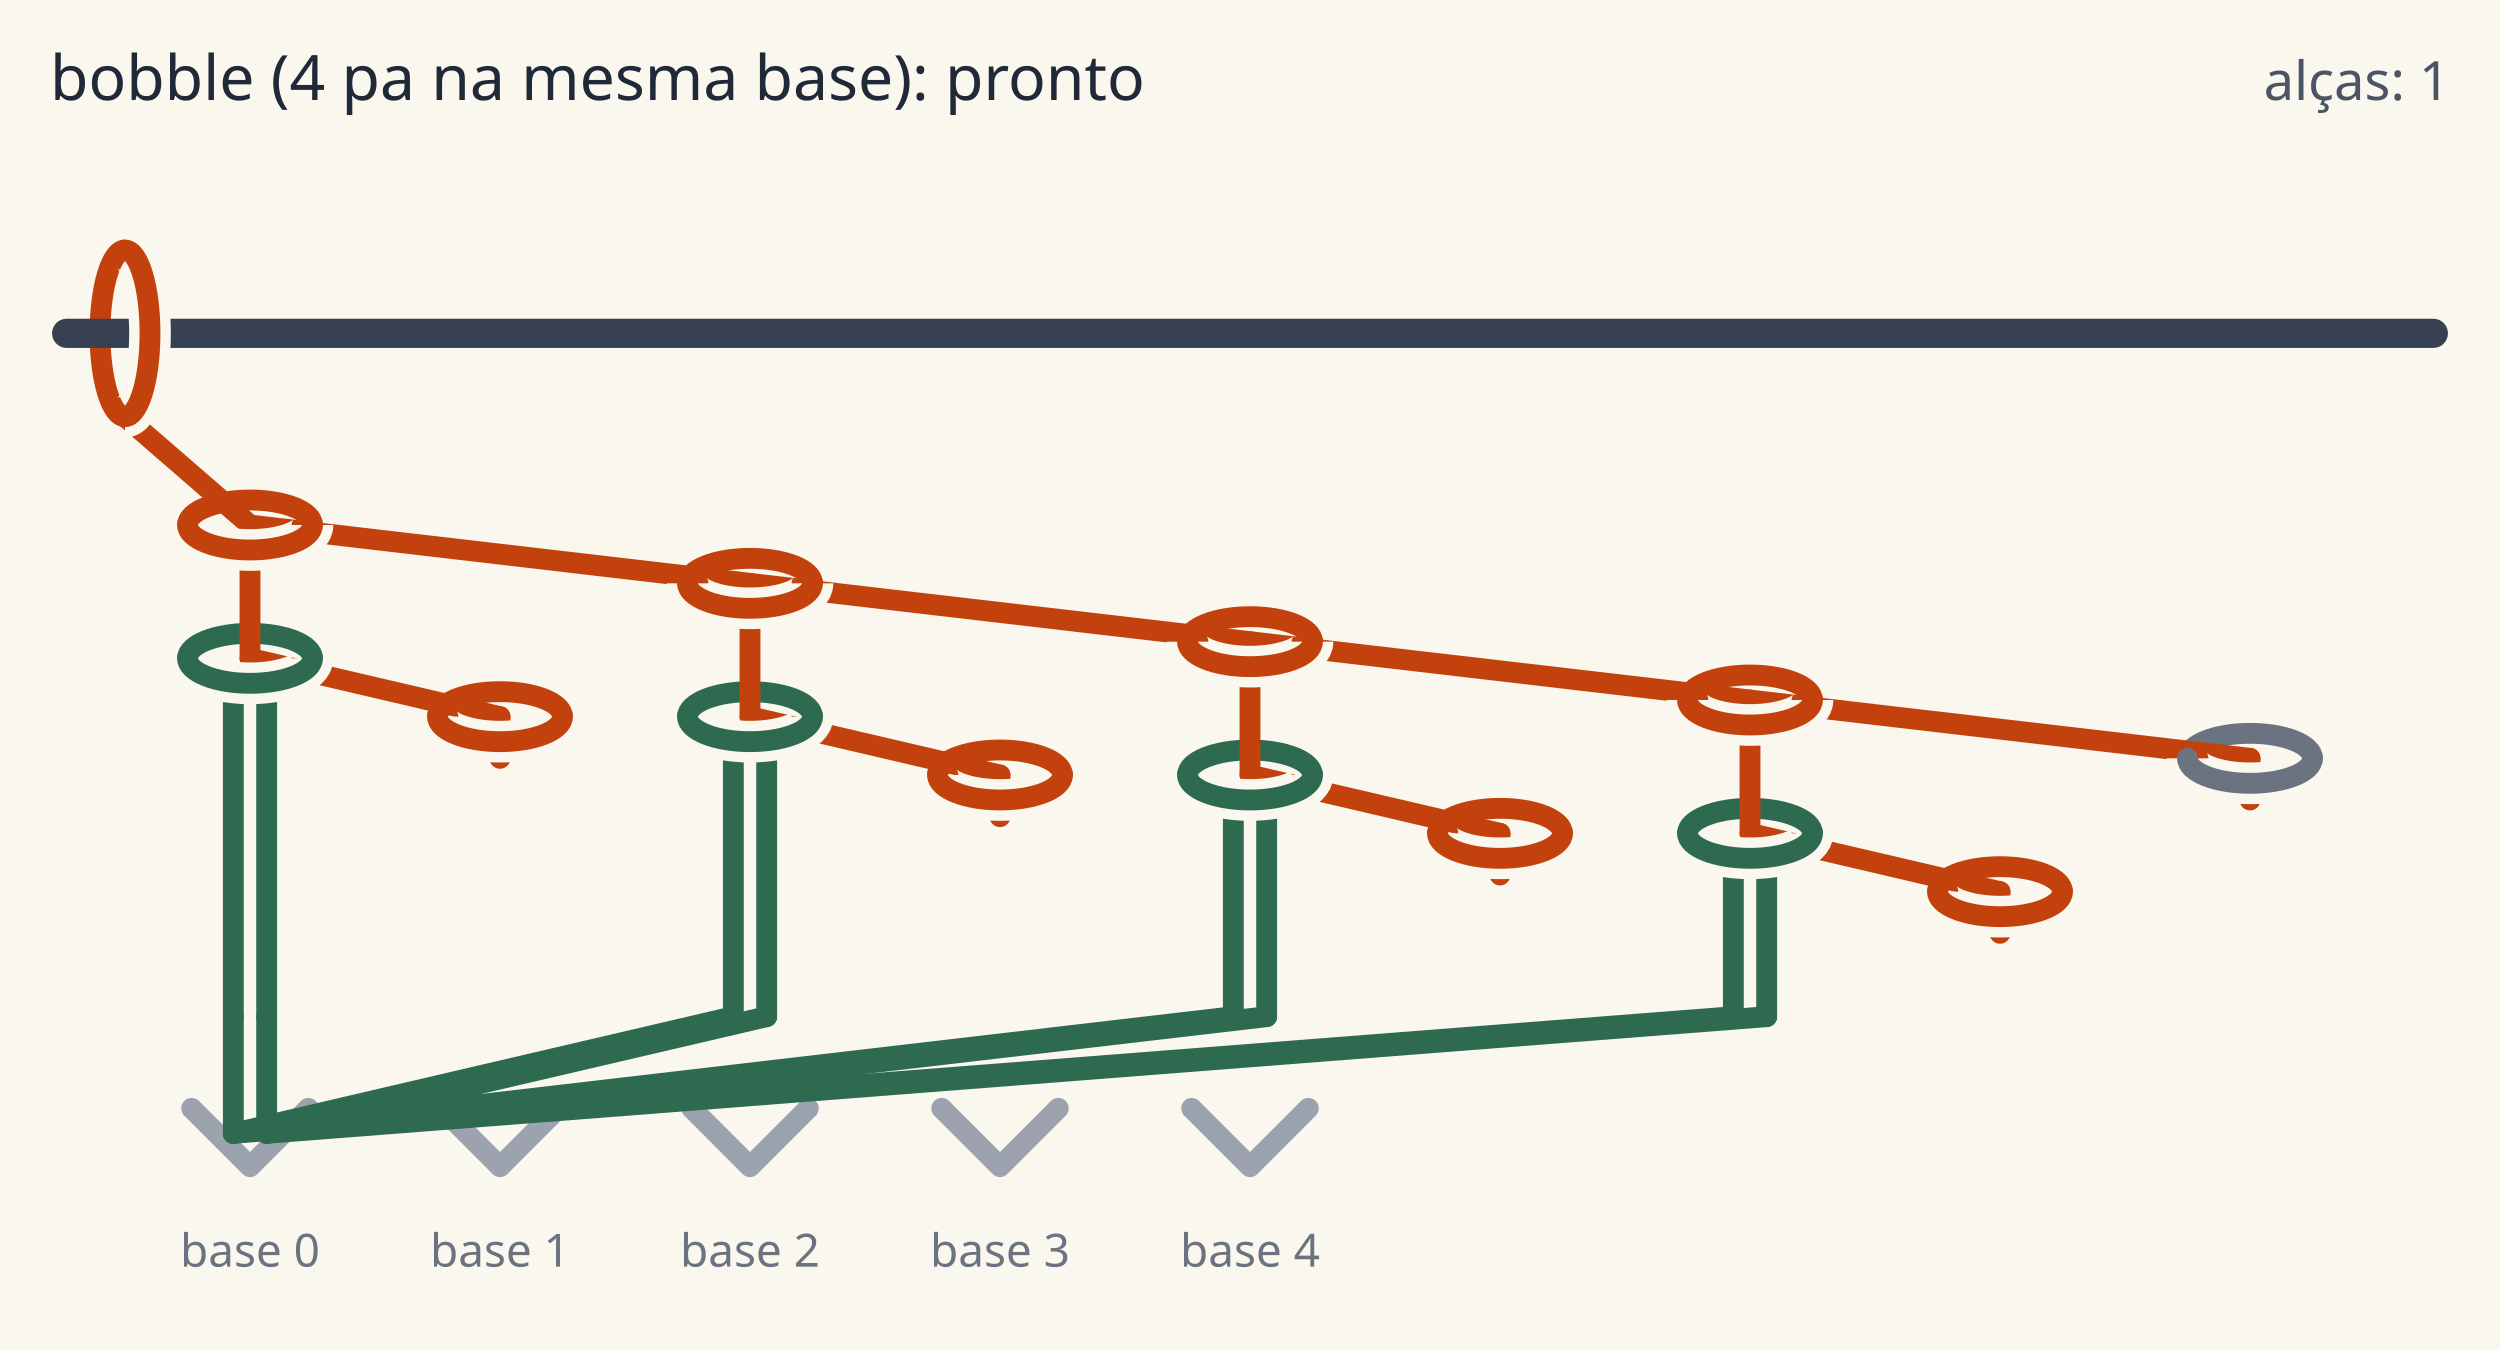
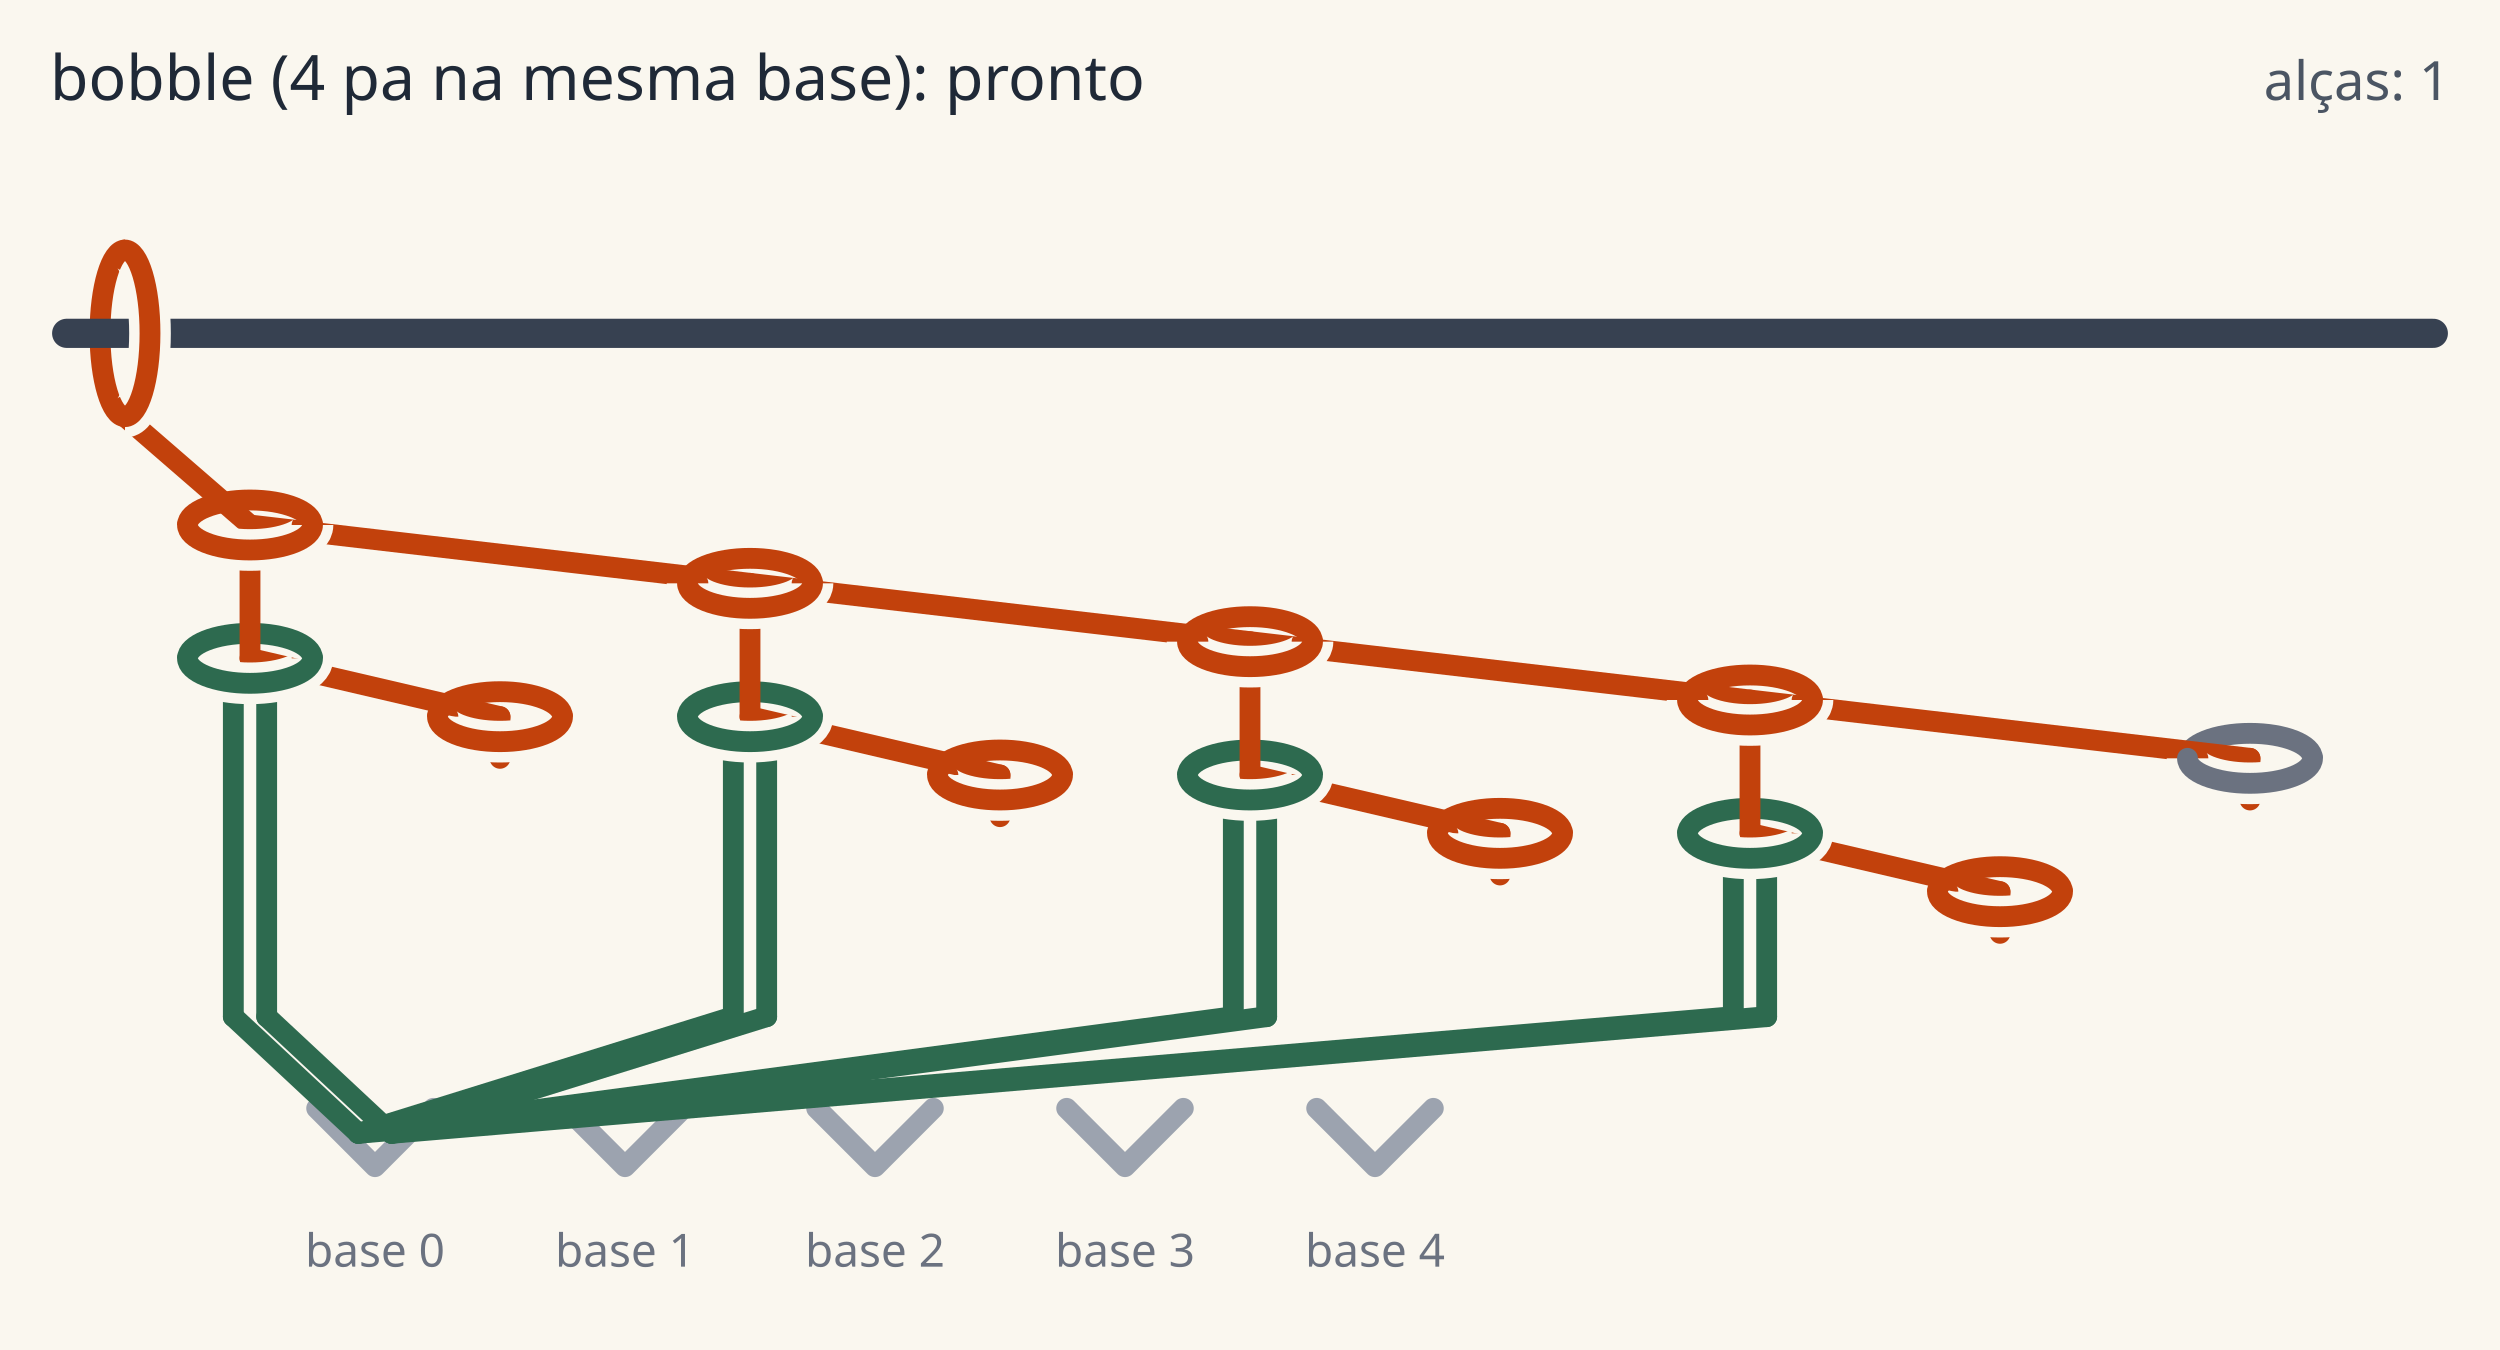
<svg xmlns="http://www.w3.org/2000/svg" viewBox="0 0 600.0 324.0" width="600.0" height="324.0" font-family="sans-serif">
  <rect width="100%" height="100%" fill="#faf7ef" />
  <text x="12" y="24" font-size="15" fill="#1f2937">bobble (4 pa na mesma base): pronto</text>
  <text x="588.0" y="24" font-size="13" text-anchor="end" fill="#4b5563">alças: 1</text>
-   <path data-base-top="0" d="M 46.0 266.0 L 60.0 280.0 L 74.0 266.0" fill="none" stroke="#9ca3af" stroke-width="5" stroke-linecap="round" stroke-linejoin="round" />
-   <text x="60.0" y="304.0" font-size="11" text-anchor="middle" fill="#6b7280">base 0</text>
-   <path data-base-top="1" d="M 106.0 266.0 L 120.0 280.0 L 134.0 266.0" fill="none" stroke="#9ca3af" stroke-width="5" stroke-linecap="round" stroke-linejoin="round" />
-   <text x="120.0" y="304.0" font-size="11" text-anchor="middle" fill="#6b7280">base 1</text>
-   <path data-base-top="2" d="M 166.0 266.0 L 180.0 280.0 L 194.0 266.0" fill="none" stroke="#9ca3af" stroke-width="5" stroke-linecap="round" stroke-linejoin="round" />
-   <text x="180.0" y="304.0" font-size="11" text-anchor="middle" fill="#6b7280">base 2</text>
-   <path data-base-top="3" d="M 226.0 266.0 L 240.0 280.0 L 254.0 266.0" fill="none" stroke="#9ca3af" stroke-width="5" stroke-linecap="round" stroke-linejoin="round" />
-   <text x="240.0" y="304.0" font-size="11" text-anchor="middle" fill="#6b7280">base 3</text>
-   <path data-base-top="4" d="M 286.0 266.0 L 300.0 280.0 L 314.0 266.0" fill="none" stroke="#9ca3af" stroke-width="5" stroke-linecap="round" stroke-linejoin="round" />
-   <text x="300.0" y="304.0" font-size="11" text-anchor="middle" fill="#6b7280">base 4</text>
+   <path data-base-top="0" d="M 76.0 266.0 L 90.0 280.0 L 104.0 266.0" fill="none" stroke="#9ca3af" stroke-width="5" stroke-linecap="round" stroke-linejoin="round" />
+   <text x="90.0" y="304.0" font-size="11" text-anchor="middle" fill="#6b7280">base 0</text>
+   <path data-base-top="1" d="M 136.0 266.0 L 150.0 280.0 L 164.0 266.0" fill="none" stroke="#9ca3af" stroke-width="5" stroke-linecap="round" stroke-linejoin="round" />
+   <text x="150.0" y="304.0" font-size="11" text-anchor="middle" fill="#6b7280">base 1</text>
+   <path data-base-top="2" d="M 196.0 266.0 L 210.0 280.0 L 224.0 266.0" fill="none" stroke="#9ca3af" stroke-width="5" stroke-linecap="round" stroke-linejoin="round" />
+   <text x="210.0" y="304.0" font-size="11" text-anchor="middle" fill="#6b7280">base 2</text>
+   <path data-base-top="3" d="M 256.0 266.0 L 270.0 280.0 L 284.0 266.0" fill="none" stroke="#9ca3af" stroke-width="5" stroke-linecap="round" stroke-linejoin="round" />
+   <text x="270.0" y="304.0" font-size="11" text-anchor="middle" fill="#6b7280">base 3</text>
+   <path data-base-top="4" d="M 316.0 266.0 L 330.0 280.0 L 344.0 266.0" fill="none" stroke="#9ca3af" stroke-width="5" stroke-linecap="round" stroke-linejoin="round" />
+   <text x="330.0" y="304.0" font-size="11" text-anchor="middle" fill="#6b7280">base 4</text>
  <line data-leg="2" data-base="0" data-side="l" data-seg="v" x1="416.0" y1="206.0" x2="416.0" y2="244.0" stroke="#2d6a4f" stroke-width="5" stroke-linecap="round" />
-   <line data-leg="2" data-base="0" data-side="l" data-seg="d" x1="416.0" y1="244.0" x2="56.0" y2="272.0" stroke="#2d6a4f" stroke-width="5" stroke-linecap="round" />
+   <line data-leg="2" data-base="0" data-side="l" data-seg="d" x1="416.0" y1="244.0" x2="86.0" y2="272.0" stroke="#2d6a4f" stroke-width="5" stroke-linecap="round" />
  <line data-leg="2" data-base="0" data-side="r" data-seg="v" x1="424.0" y1="206.0" x2="424.0" y2="244.0" stroke="#2d6a4f" stroke-width="5" stroke-linecap="round" />
-   <line data-leg="2" data-base="0" data-side="r" data-seg="d" x1="424.0" y1="244.0" x2="64.0" y2="272.0" stroke="#2d6a4f" stroke-width="5" stroke-linecap="round" />
+   <line data-leg="2" data-base="0" data-side="r" data-seg="d" x1="424.0" y1="244.0" x2="94.0" y2="272.0" stroke="#2d6a4f" stroke-width="5" stroke-linecap="round" />
  <line data-leg="5" data-base="0" data-side="l" data-seg="v" x1="296.0" y1="192.0" x2="296.0" y2="244.0" stroke="#2d6a4f" stroke-width="5" stroke-linecap="round" />
-   <line data-leg="5" data-base="0" data-side="l" data-seg="d" x1="296.0" y1="244.0" x2="56.0" y2="272.0" stroke="#2d6a4f" stroke-width="5" stroke-linecap="round" />
+   <line data-leg="5" data-base="0" data-side="l" data-seg="d" x1="296.0" y1="244.0" x2="86.0" y2="272.0" stroke="#2d6a4f" stroke-width="5" stroke-linecap="round" />
  <line data-leg="5" data-base="0" data-side="r" data-seg="v" x1="304.0" y1="192.0" x2="304.0" y2="244.0" stroke="#2d6a4f" stroke-width="5" stroke-linecap="round" />
-   <line data-leg="5" data-base="0" data-side="r" data-seg="d" x1="304.0" y1="244.0" x2="64.0" y2="272.0" stroke="#2d6a4f" stroke-width="5" stroke-linecap="round" />
+   <line data-leg="5" data-base="0" data-side="r" data-seg="d" x1="304.0" y1="244.0" x2="94.0" y2="272.0" stroke="#2d6a4f" stroke-width="5" stroke-linecap="round" />
  <line data-leg="8" data-base="0" data-side="l" data-seg="v" x1="176.0" y1="178.0" x2="176.0" y2="244.0" stroke="#2d6a4f" stroke-width="5" stroke-linecap="round" />
-   <line data-leg="8" data-base="0" data-side="l" data-seg="d" x1="176.0" y1="244.0" x2="56.0" y2="272.0" stroke="#2d6a4f" stroke-width="5" stroke-linecap="round" />
+   <line data-leg="8" data-base="0" data-side="l" data-seg="d" x1="176.0" y1="244.0" x2="86.0" y2="272.0" stroke="#2d6a4f" stroke-width="5" stroke-linecap="round" />
  <line data-leg="8" data-base="0" data-side="r" data-seg="v" x1="184.0" y1="178.0" x2="184.0" y2="244.0" stroke="#2d6a4f" stroke-width="5" stroke-linecap="round" />
-   <line data-leg="8" data-base="0" data-side="r" data-seg="d" x1="184.0" y1="244.0" x2="64.0" y2="272.0" stroke="#2d6a4f" stroke-width="5" stroke-linecap="round" />
+   <line data-leg="8" data-base="0" data-side="r" data-seg="d" x1="184.0" y1="244.0" x2="94.0" y2="272.0" stroke="#2d6a4f" stroke-width="5" stroke-linecap="round" />
  <line data-leg="11" data-base="0" data-side="l" data-seg="v" x1="56.0" y1="164.0" x2="56.0" y2="244.0" stroke="#2d6a4f" stroke-width="5" stroke-linecap="round" />
-   <line data-leg="11" data-base="0" data-side="l" data-seg="d" x1="56.0" y1="244.0" x2="56.0" y2="272.0" stroke="#2d6a4f" stroke-width="5" stroke-linecap="round" />
+   <line data-leg="11" data-base="0" data-side="l" data-seg="d" x1="56.0" y1="244.0" x2="86.0" y2="272.0" stroke="#2d6a4f" stroke-width="5" stroke-linecap="round" />
  <line data-leg="11" data-base="0" data-side="r" data-seg="v" x1="64.0" y1="164.0" x2="64.0" y2="244.0" stroke="#2d6a4f" stroke-width="5" stroke-linecap="round" />
-   <line data-leg="11" data-base="0" data-side="r" data-seg="d" x1="64.0" y1="244.0" x2="64.0" y2="272.0" stroke="#2d6a4f" stroke-width="5" stroke-linecap="round" />
+   <line data-leg="11" data-base="0" data-side="r" data-seg="d" x1="64.0" y1="244.0" x2="94.0" y2="272.0" stroke="#2d6a4f" stroke-width="5" stroke-linecap="round" />
  <path data-loop="0" data-kind="initial" data-on-hook="0" data-part="back" d="M 525.0 182.0 A 15 6 0 0 1 555.0 182.0" fill="none" stroke="#6b7280" stroke-width="5" stroke-linecap="round" />
  <path data-loop="1" data-kind="yo" data-on-hook="0" data-part="back" d="M 465.0 214.0 A 15 6 0 0 1 495.0 214.0" fill="none" stroke="#c2410c" stroke-width="5" stroke-linecap="round" />
  <path data-loop="2" data-kind="pulled" data-on-hook="0" data-part="back" d="M 405.0 200.0 A 15 6 0 0 1 435.0 200.0" fill="none" stroke="#2d6a4f" stroke-width="5" stroke-linecap="round" />
  <path data-loop="3" data-kind="yo" data-on-hook="0" data-part="back" d="M 405.0 168.0 A 15 6 0 0 1 435.0 168.0" fill="none" stroke="#c2410c" stroke-width="5" stroke-linecap="round" />
  <path data-loop="4" data-kind="yo" data-on-hook="0" data-part="back" d="M 345.0 200.0 A 15 6 0 0 1 375.0 200.0" fill="none" stroke="#c2410c" stroke-width="5" stroke-linecap="round" />
  <path data-loop="5" data-kind="pulled" data-on-hook="0" data-part="back" d="M 285.0 186.0 A 15 6 0 0 1 315.0 186.0" fill="none" stroke="#2d6a4f" stroke-width="5" stroke-linecap="round" />
  <path data-loop="6" data-kind="yo" data-on-hook="0" data-part="back" d="M 285.0 154.0 A 15 6 0 0 1 315.0 154.0" fill="none" stroke="#c2410c" stroke-width="5" stroke-linecap="round" />
  <path data-loop="7" data-kind="yo" data-on-hook="0" data-part="back" d="M 225.0 186.0 A 15 6 0 0 1 255.0 186.0" fill="none" stroke="#c2410c" stroke-width="5" stroke-linecap="round" />
  <path data-loop="8" data-kind="pulled" data-on-hook="0" data-part="back" d="M 165.0 172.0 A 15 6 0 0 1 195.0 172.0" fill="none" stroke="#2d6a4f" stroke-width="5" stroke-linecap="round" />
  <path data-loop="9" data-kind="yo" data-on-hook="0" data-part="back" d="M 165.0 140.0 A 15 6 0 0 1 195.0 140.0" fill="none" stroke="#c2410c" stroke-width="5" stroke-linecap="round" />
  <path data-loop="10" data-kind="yo" data-on-hook="0" data-part="back" d="M 105.0 172.0 A 15 6 0 0 1 135.0 172.0" fill="none" stroke="#c2410c" stroke-width="5" stroke-linecap="round" />
  <path data-loop="11" data-kind="pulled" data-on-hook="0" data-part="back" d="M 45.0 158.0 A 15 6 0 0 1 75.0 158.0" fill="none" stroke="#2d6a4f" stroke-width="5" stroke-linecap="round" />
  <path data-loop="12" data-kind="yo" data-on-hook="0" data-part="back" d="M 45.0 126.0 A 15 6 0 0 1 75.0 126.0" fill="none" stroke="#c2410c" stroke-width="5" stroke-linecap="round" />
  <path data-loop="13" data-kind="yo" data-on-hook="1" data-part="back" d="M 30.0 60.0 A 6 20 0 0 0 30.0 100.0" fill="none" stroke="#c2410c" stroke-width="5" stroke-linecap="round" />
  <line data-hook="1" x1="16" y1="80" x2="584.0" y2="80" stroke="#374151" stroke-width="7" stroke-linecap="round" />
  <line data-strand="3" data-draw="1" data-through="2" x1="420.0" y1="174.0" x2="420.0" y2="200.0" stroke="#c2410c" stroke-width="5" stroke-linecap="round" />
  <line data-strand="3" data-draw="1" data-through="1" x1="420.0" y1="200.0" x2="480.0" y2="214.0" stroke="#c2410c" stroke-width="5" stroke-linecap="round" />
  <line data-strand="3" data-draw="1" data-exit="1" x1="480.0" y1="214.0" x2="480.0" y2="224.0" stroke="#c2410c" stroke-width="5" stroke-linecap="round" />
  <line data-strand="6" data-draw="2" data-through="5" x1="300.0" y1="160.0" x2="300.0" y2="186.0" stroke="#c2410c" stroke-width="5" stroke-linecap="round" />
  <line data-strand="6" data-draw="2" data-through="4" x1="300.0" y1="186.0" x2="360.0" y2="200.0" stroke="#c2410c" stroke-width="5" stroke-linecap="round" />
  <line data-strand="6" data-draw="2" data-exit="1" x1="360.0" y1="200.0" x2="360.0" y2="210.0" stroke="#c2410c" stroke-width="5" stroke-linecap="round" />
  <line data-strand="9" data-draw="3" data-through="8" x1="180.0" y1="146.0" x2="180.0" y2="172.0" stroke="#c2410c" stroke-width="5" stroke-linecap="round" />
  <line data-strand="9" data-draw="3" data-through="7" x1="180.0" y1="172.0" x2="240.0" y2="186.0" stroke="#c2410c" stroke-width="5" stroke-linecap="round" />
  <line data-strand="9" data-draw="3" data-exit="1" x1="240.0" y1="186.0" x2="240.0" y2="196.0" stroke="#c2410c" stroke-width="5" stroke-linecap="round" />
  <line data-strand="12" data-draw="4" data-through="11" x1="60.0" y1="132.0" x2="60.0" y2="158.0" stroke="#c2410c" stroke-width="5" stroke-linecap="round" />
  <line data-strand="12" data-draw="4" data-through="10" x1="60.0" y1="158.0" x2="120.0" y2="172.0" stroke="#c2410c" stroke-width="5" stroke-linecap="round" />
  <line data-strand="12" data-draw="4" data-exit="1" x1="120.0" y1="172.0" x2="120.0" y2="182.0" stroke="#c2410c" stroke-width="5" stroke-linecap="round" />
  <line data-strand="13" data-draw="5" data-through="12" x1="30.0" y1="100.0" x2="60.0" y2="126.0" stroke="#c2410c" stroke-width="5" stroke-linecap="round" />
  <line data-strand="13" data-draw="5" data-through="9" x1="60.0" y1="126.0" x2="180.0" y2="140.0" stroke="#c2410c" stroke-width="5" stroke-linecap="round" />
  <line data-strand="13" data-draw="5" data-through="6" x1="180.0" y1="140.0" x2="300.0" y2="154.0" stroke="#c2410c" stroke-width="5" stroke-linecap="round" />
  <line data-strand="13" data-draw="5" data-through="3" x1="300.0" y1="154.0" x2="420.0" y2="168.0" stroke="#c2410c" stroke-width="5" stroke-linecap="round" />
  <line data-strand="13" data-draw="5" data-through="0" x1="420.0" y1="168.0" x2="540.0" y2="182.0" stroke="#c2410c" stroke-width="5" stroke-linecap="round" />
  <line data-strand="13" data-draw="5" data-exit="1" x1="540.0" y1="182.0" x2="540.0" y2="192.0" stroke="#c2410c" stroke-width="5" stroke-linecap="round" />
  <path d="M 525.0 182.0 A 15 6 0 0 0 555.0 182.0" fill="none" stroke="#faf7ef" stroke-width="10" stroke-linecap="butt" />
  <path data-loop="0" data-kind="initial" data-on-hook="0" data-part="front" d="M 525.0 182.0 A 15 6 0 0 0 555.0 182.0" fill="none" stroke="#6b7280" stroke-width="5" stroke-linecap="round" />
  <path d="M 465.0 214.0 A 15 6 0 0 0 495.0 214.0" fill="none" stroke="#faf7ef" stroke-width="10" stroke-linecap="butt" />
  <path data-loop="1" data-kind="yo" data-on-hook="0" data-part="front" d="M 465.0 214.0 A 15 6 0 0 0 495.0 214.0" fill="none" stroke="#c2410c" stroke-width="5" stroke-linecap="round" />
  <path d="M 405.0 200.0 A 15 6 0 0 0 435.0 200.0" fill="none" stroke="#faf7ef" stroke-width="10" stroke-linecap="butt" />
  <path data-loop="2" data-kind="pulled" data-on-hook="0" data-part="front" d="M 405.0 200.0 A 15 6 0 0 0 435.0 200.0" fill="none" stroke="#2d6a4f" stroke-width="5" stroke-linecap="round" />
  <path d="M 405.0 168.0 A 15 6 0 0 0 435.0 168.0" fill="none" stroke="#faf7ef" stroke-width="10" stroke-linecap="butt" />
  <path data-loop="3" data-kind="yo" data-on-hook="0" data-part="front" d="M 405.0 168.0 A 15 6 0 0 0 435.0 168.0" fill="none" stroke="#c2410c" stroke-width="5" stroke-linecap="round" />
  <path d="M 345.0 200.0 A 15 6 0 0 0 375.0 200.0" fill="none" stroke="#faf7ef" stroke-width="10" stroke-linecap="butt" />
  <path data-loop="4" data-kind="yo" data-on-hook="0" data-part="front" d="M 345.0 200.0 A 15 6 0 0 0 375.0 200.0" fill="none" stroke="#c2410c" stroke-width="5" stroke-linecap="round" />
  <path d="M 285.0 186.0 A 15 6 0 0 0 315.0 186.0" fill="none" stroke="#faf7ef" stroke-width="10" stroke-linecap="butt" />
  <path data-loop="5" data-kind="pulled" data-on-hook="0" data-part="front" d="M 285.0 186.0 A 15 6 0 0 0 315.0 186.0" fill="none" stroke="#2d6a4f" stroke-width="5" stroke-linecap="round" />
  <path d="M 285.0 154.0 A 15 6 0 0 0 315.0 154.0" fill="none" stroke="#faf7ef" stroke-width="10" stroke-linecap="butt" />
  <path data-loop="6" data-kind="yo" data-on-hook="0" data-part="front" d="M 285.0 154.0 A 15 6 0 0 0 315.0 154.0" fill="none" stroke="#c2410c" stroke-width="5" stroke-linecap="round" />
  <path d="M 225.0 186.0 A 15 6 0 0 0 255.0 186.0" fill="none" stroke="#faf7ef" stroke-width="10" stroke-linecap="butt" />
  <path data-loop="7" data-kind="yo" data-on-hook="0" data-part="front" d="M 225.0 186.0 A 15 6 0 0 0 255.0 186.0" fill="none" stroke="#c2410c" stroke-width="5" stroke-linecap="round" />
  <path d="M 165.0 172.0 A 15 6 0 0 0 195.0 172.0" fill="none" stroke="#faf7ef" stroke-width="10" stroke-linecap="butt" />
  <path data-loop="8" data-kind="pulled" data-on-hook="0" data-part="front" d="M 165.0 172.0 A 15 6 0 0 0 195.0 172.0" fill="none" stroke="#2d6a4f" stroke-width="5" stroke-linecap="round" />
  <path d="M 165.0 140.0 A 15 6 0 0 0 195.0 140.0" fill="none" stroke="#faf7ef" stroke-width="10" stroke-linecap="butt" />
  <path data-loop="9" data-kind="yo" data-on-hook="0" data-part="front" d="M 165.0 140.0 A 15 6 0 0 0 195.0 140.0" fill="none" stroke="#c2410c" stroke-width="5" stroke-linecap="round" />
  <path d="M 105.0 172.0 A 15 6 0 0 0 135.0 172.0" fill="none" stroke="#faf7ef" stroke-width="10" stroke-linecap="butt" />
  <path data-loop="10" data-kind="yo" data-on-hook="0" data-part="front" d="M 105.0 172.0 A 15 6 0 0 0 135.0 172.0" fill="none" stroke="#c2410c" stroke-width="5" stroke-linecap="round" />
  <path d="M 45.0 158.0 A 15 6 0 0 0 75.0 158.0" fill="none" stroke="#faf7ef" stroke-width="10" stroke-linecap="butt" />
  <path data-loop="11" data-kind="pulled" data-on-hook="0" data-part="front" d="M 45.0 158.0 A 15 6 0 0 0 75.0 158.0" fill="none" stroke="#2d6a4f" stroke-width="5" stroke-linecap="round" />
  <path d="M 45.0 126.0 A 15 6 0 0 0 75.0 126.0" fill="none" stroke="#faf7ef" stroke-width="10" stroke-linecap="butt" />
  <path data-loop="12" data-kind="yo" data-on-hook="0" data-part="front" d="M 45.0 126.0 A 15 6 0 0 0 75.0 126.0" fill="none" stroke="#c2410c" stroke-width="5" stroke-linecap="round" />
  <path d="M 30.0 60.0 A 6 20 0 0 1 30.0 100.0" fill="none" stroke="#faf7ef" stroke-width="10" stroke-linecap="butt" />
  <path data-loop="13" data-kind="yo" data-on-hook="1" data-part="front" d="M 30.0 60.0 A 6 20 0 0 1 30.0 100.0" fill="none" stroke="#c2410c" stroke-width="5" stroke-linecap="round" />
</svg>
